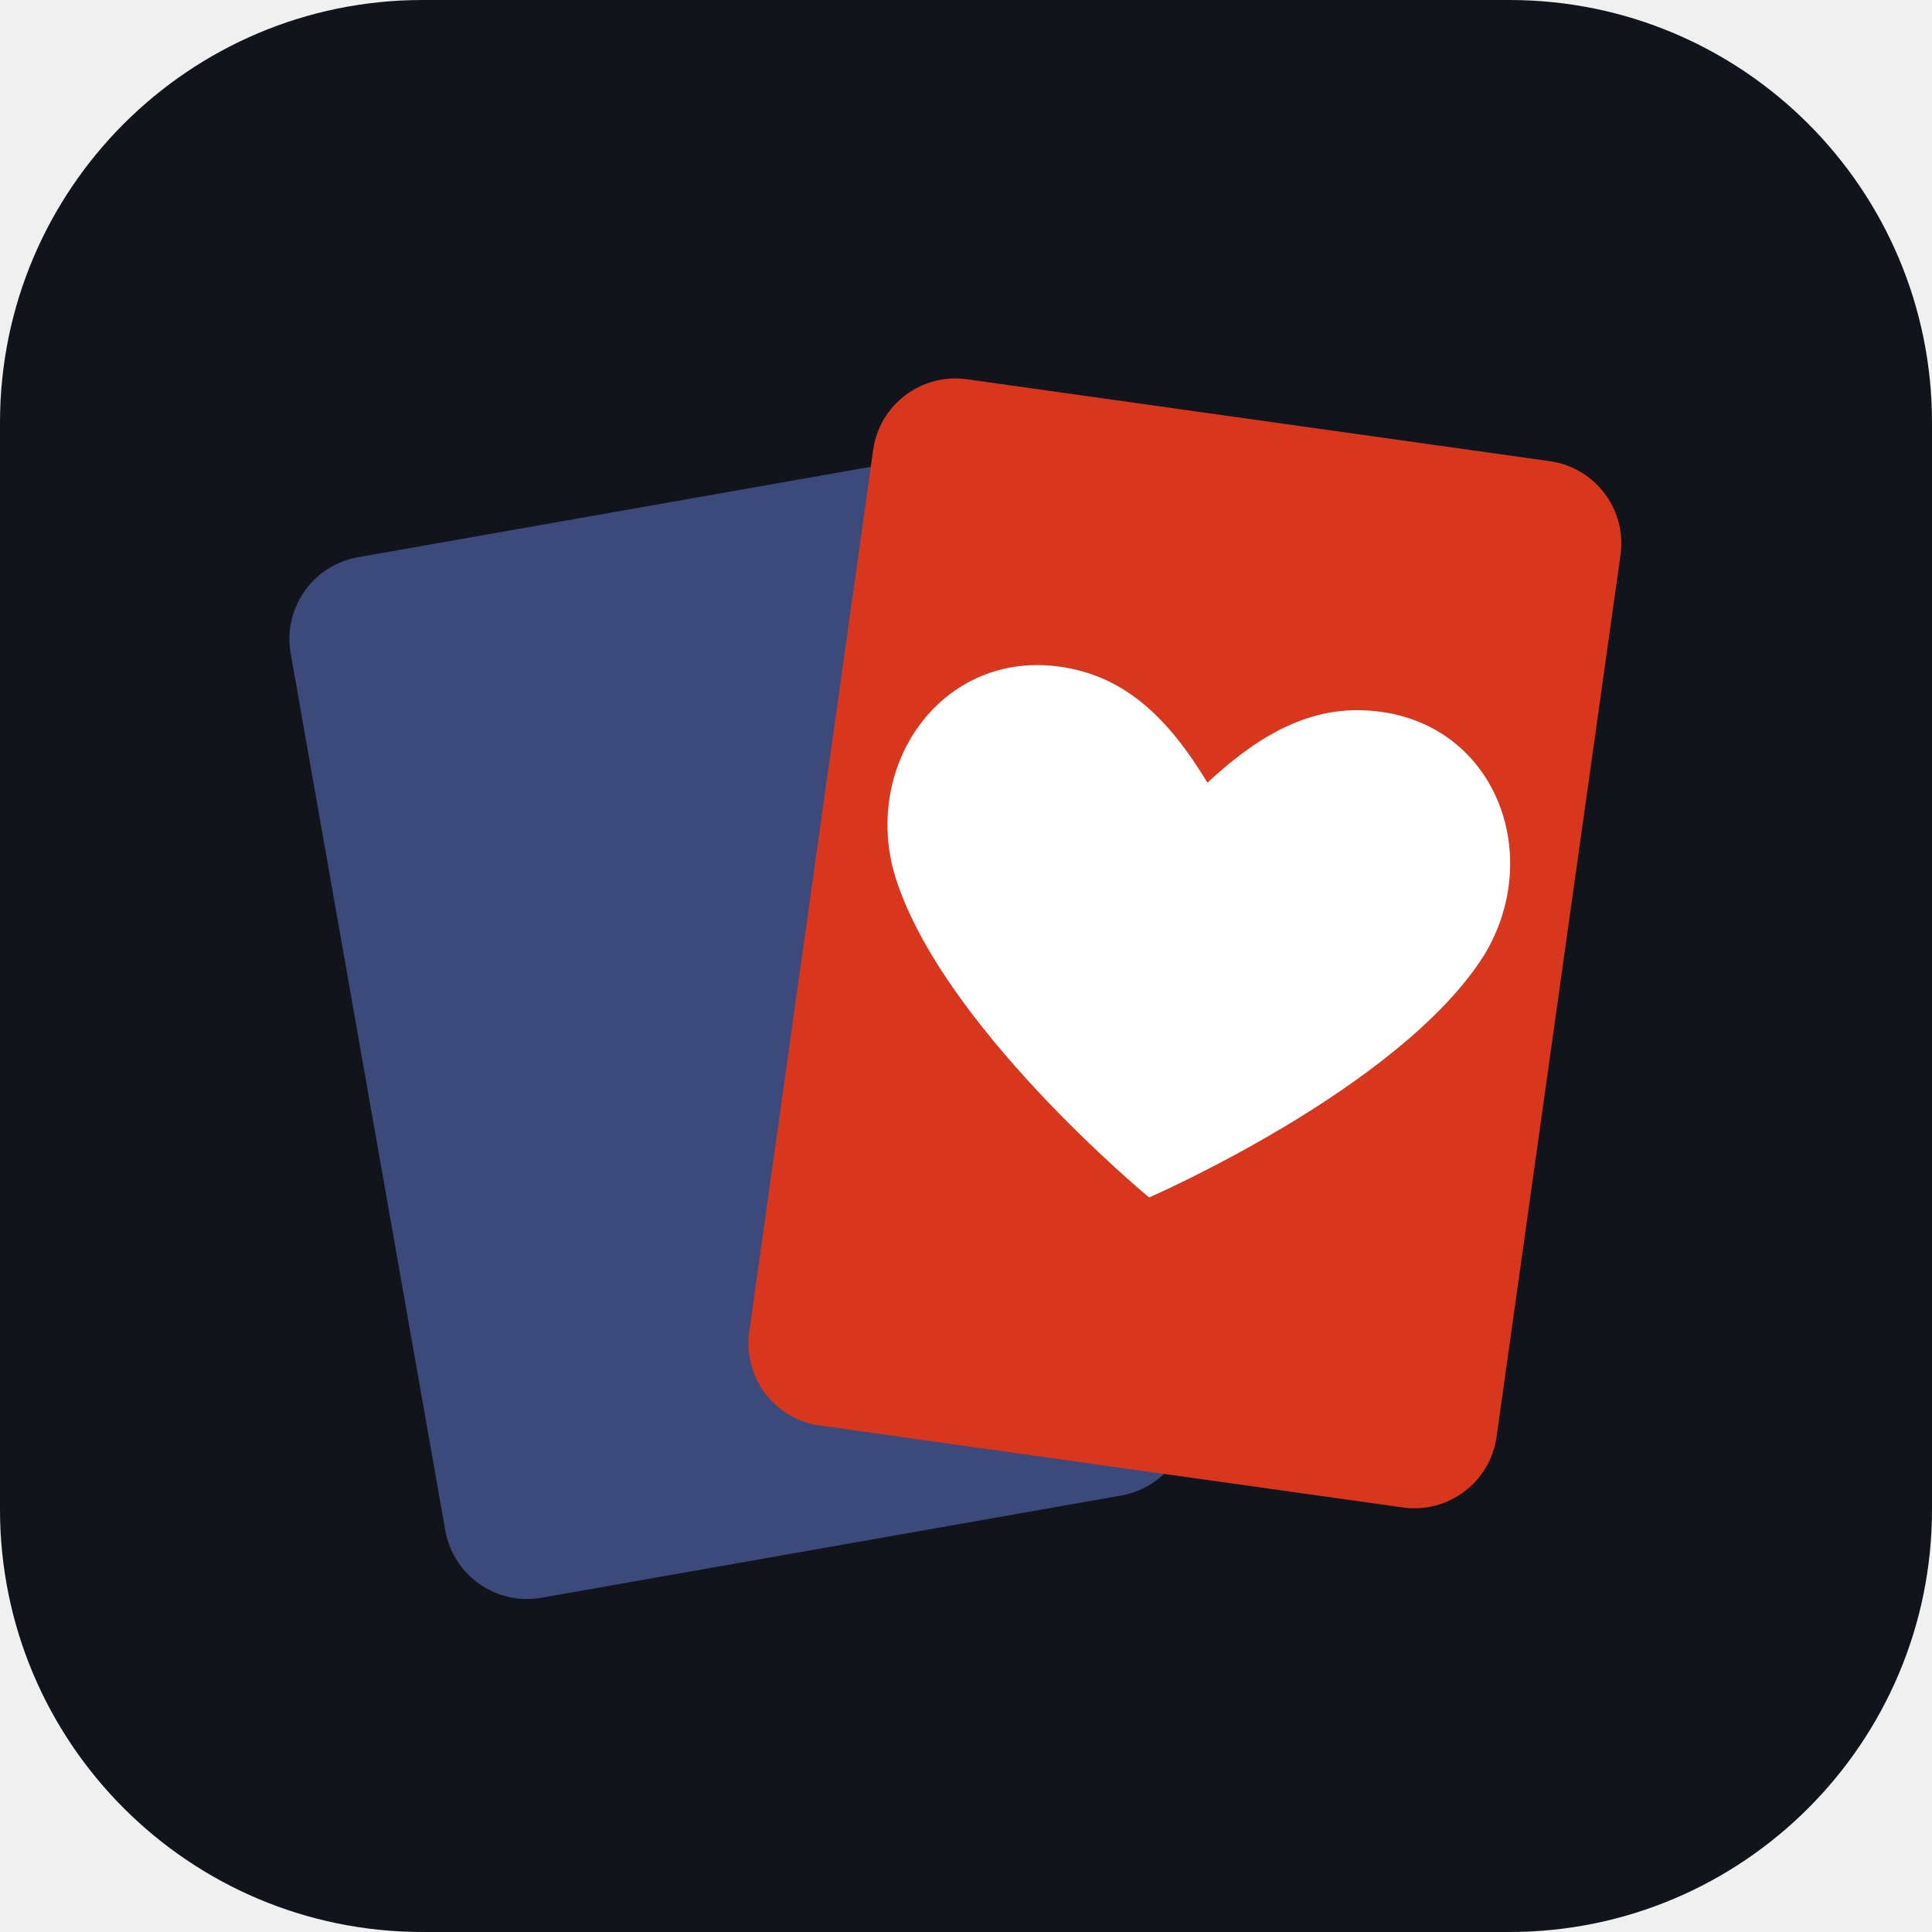
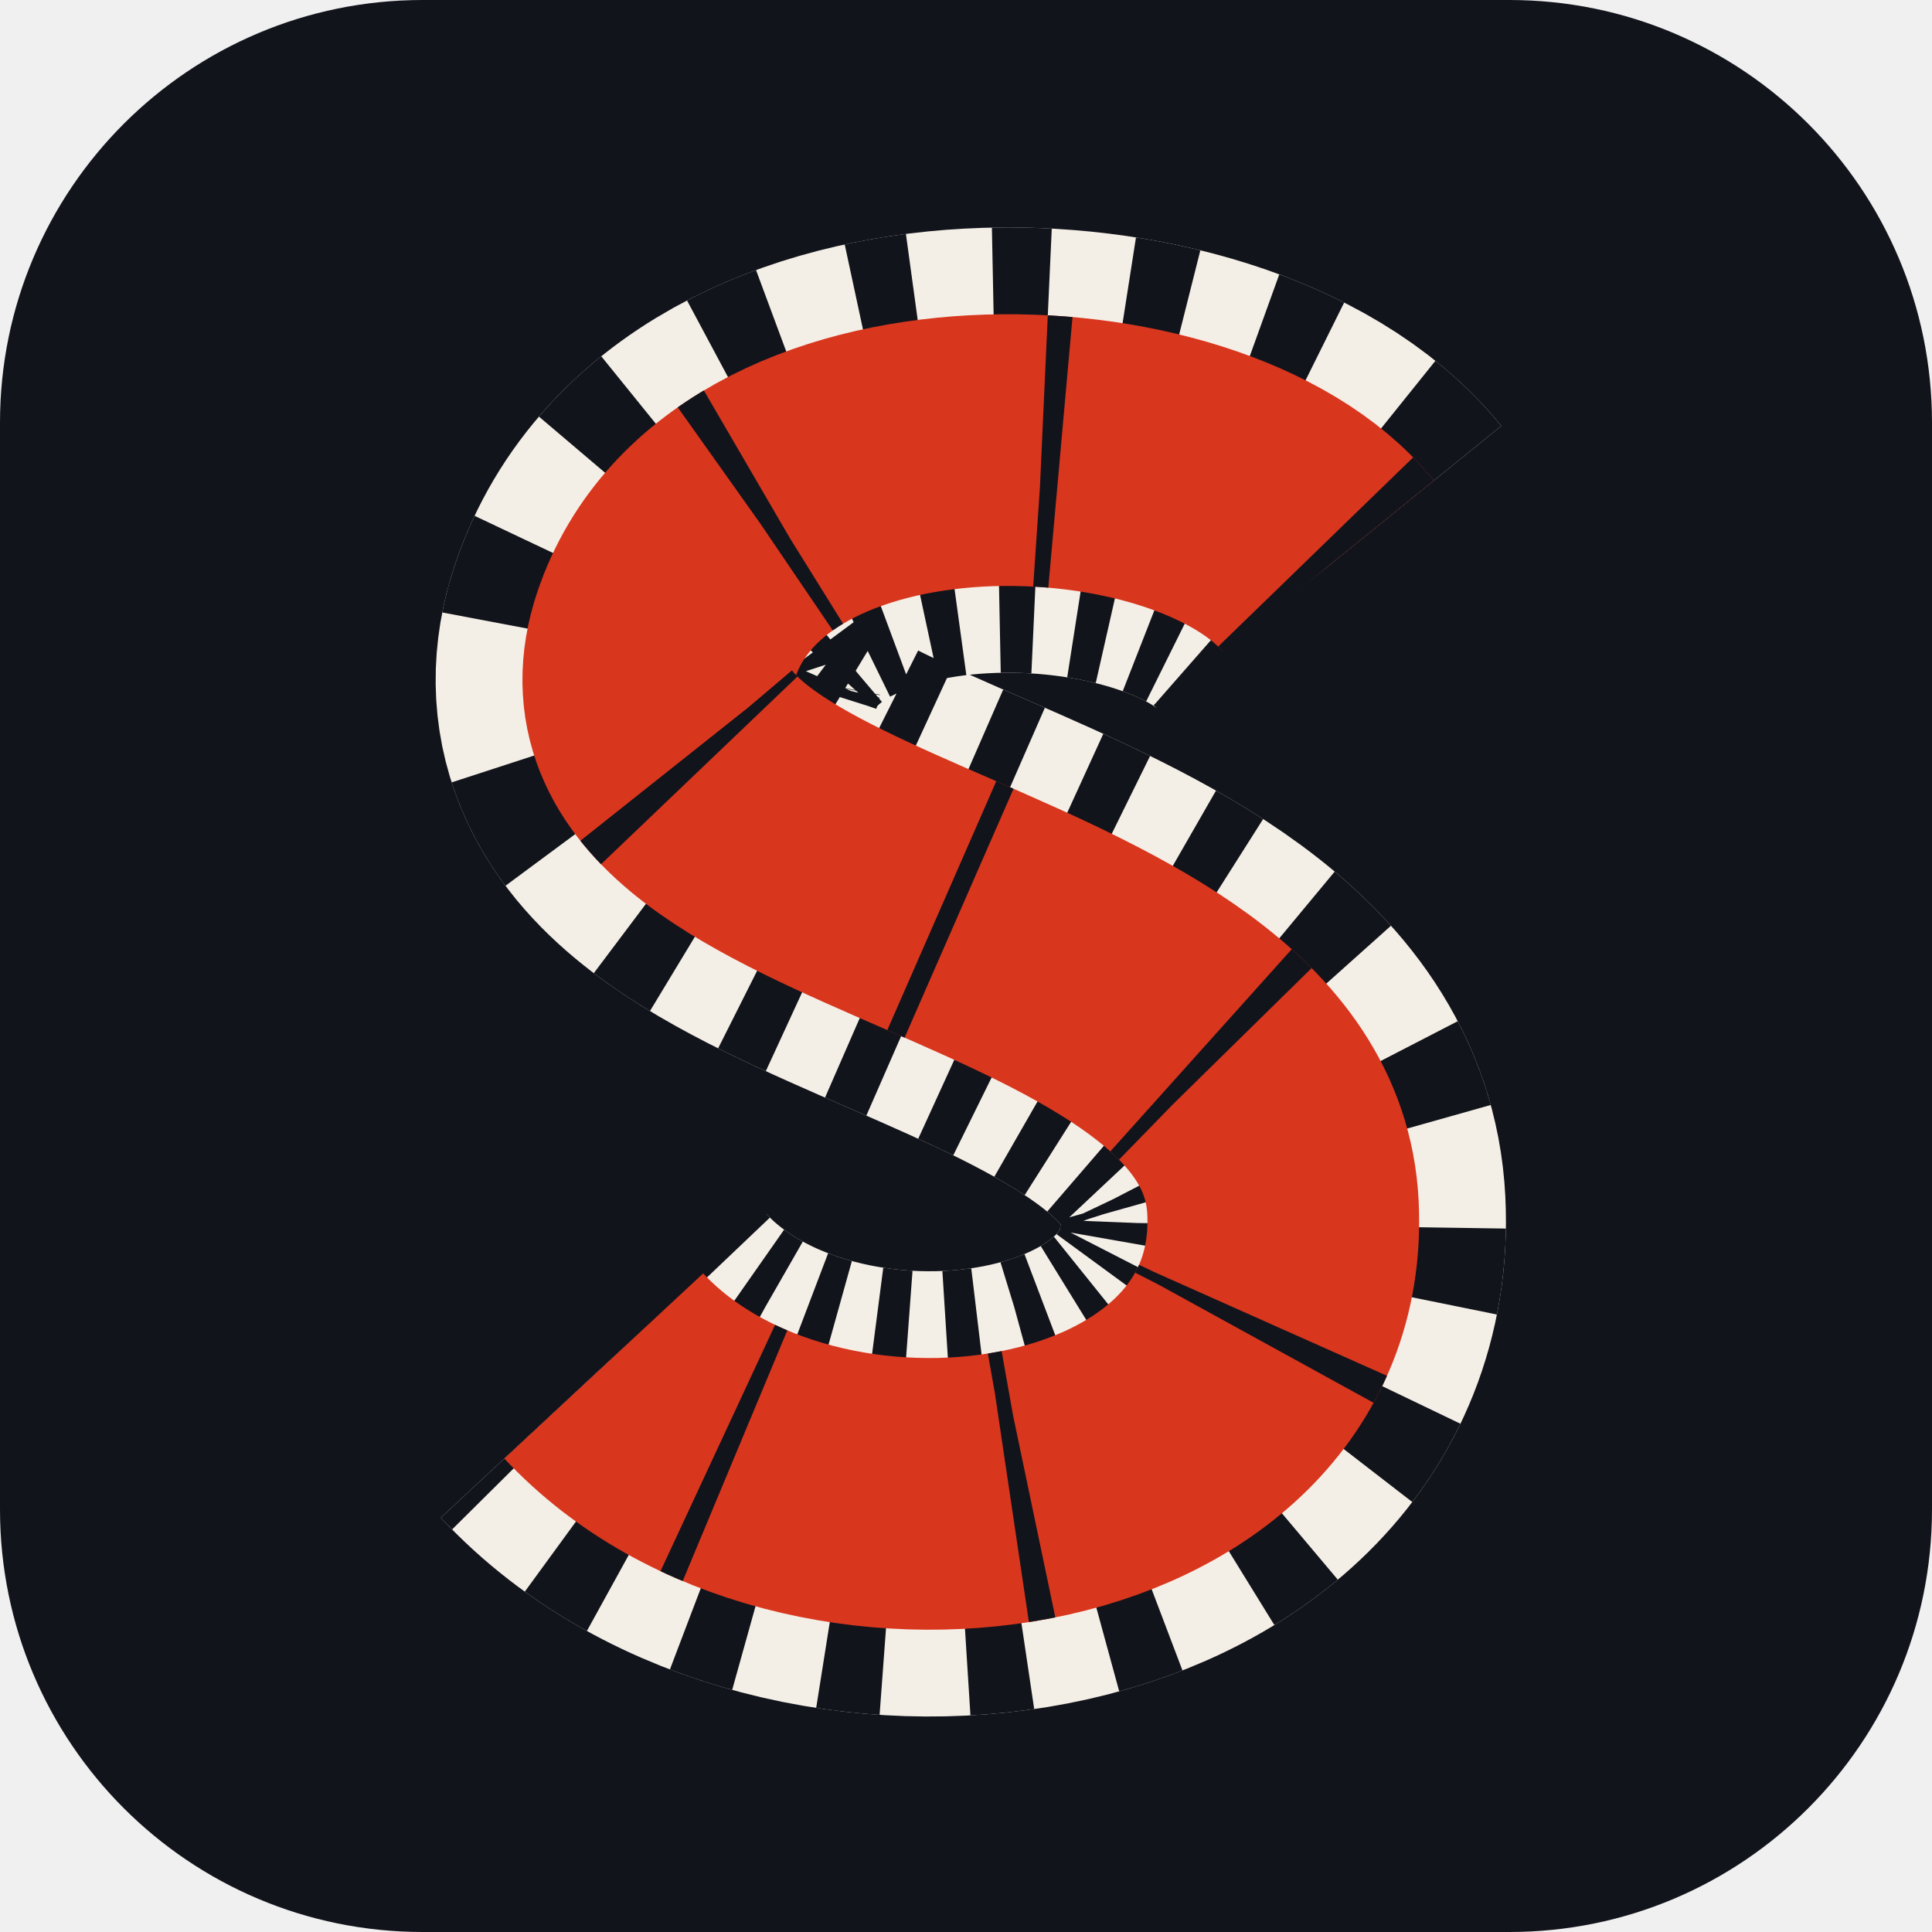
<svg xmlns="http://www.w3.org/2000/svg" viewBox="0 0 512 512">
  <rect width="512" height="512" rx="112" fill="#12141C" />
-   <rect x="96" y="132" width="200" height="280" rx="22" fill="#3B4A7A" transform="rotate(-10 196 272)" />
-   <rect x="214" y="110" width="200" height="280" rx="22" fill="#D9361E" transform="rotate(8 314 250)" />
-   <path d="M314 318s-62-38-79-76c-12-28 5-60 36-60 17 0 30 9 43 25 13-16 26-25 43-25 31 0 48 32 36 60-17 38-79 76-79 76z" fill="#fff" transform="rotate(8 314 250)" />
+   <g fill="none">
+     <path d="M352 150 C318 108 196 104 176 170 C156 238 336 238 340 320 C344 402 214 420 160 362" stroke="#F4EFE6" stroke-width="118" />
+     <path d="M352 150 C318 108 196 104 176 170 C156 238 336 238 340 320 C344 402 214 420 160 362" stroke="#12141C" stroke-width="118" stroke-dasharray="12 16" />
+     <path d="M352 150 C318 108 196 104 176 170 C156 238 336 238 340 320 C344 402 214 420 160 362" stroke="#D9361E" stroke-width="72" />
+     <path d="M352 150 C318 108 196 104 176 170 C156 238 336 238 340 320 C344 402 214 420 160 362" stroke="#12141C" stroke-width="72" stroke-dasharray="5 74" />
+   </g>
</svg>
